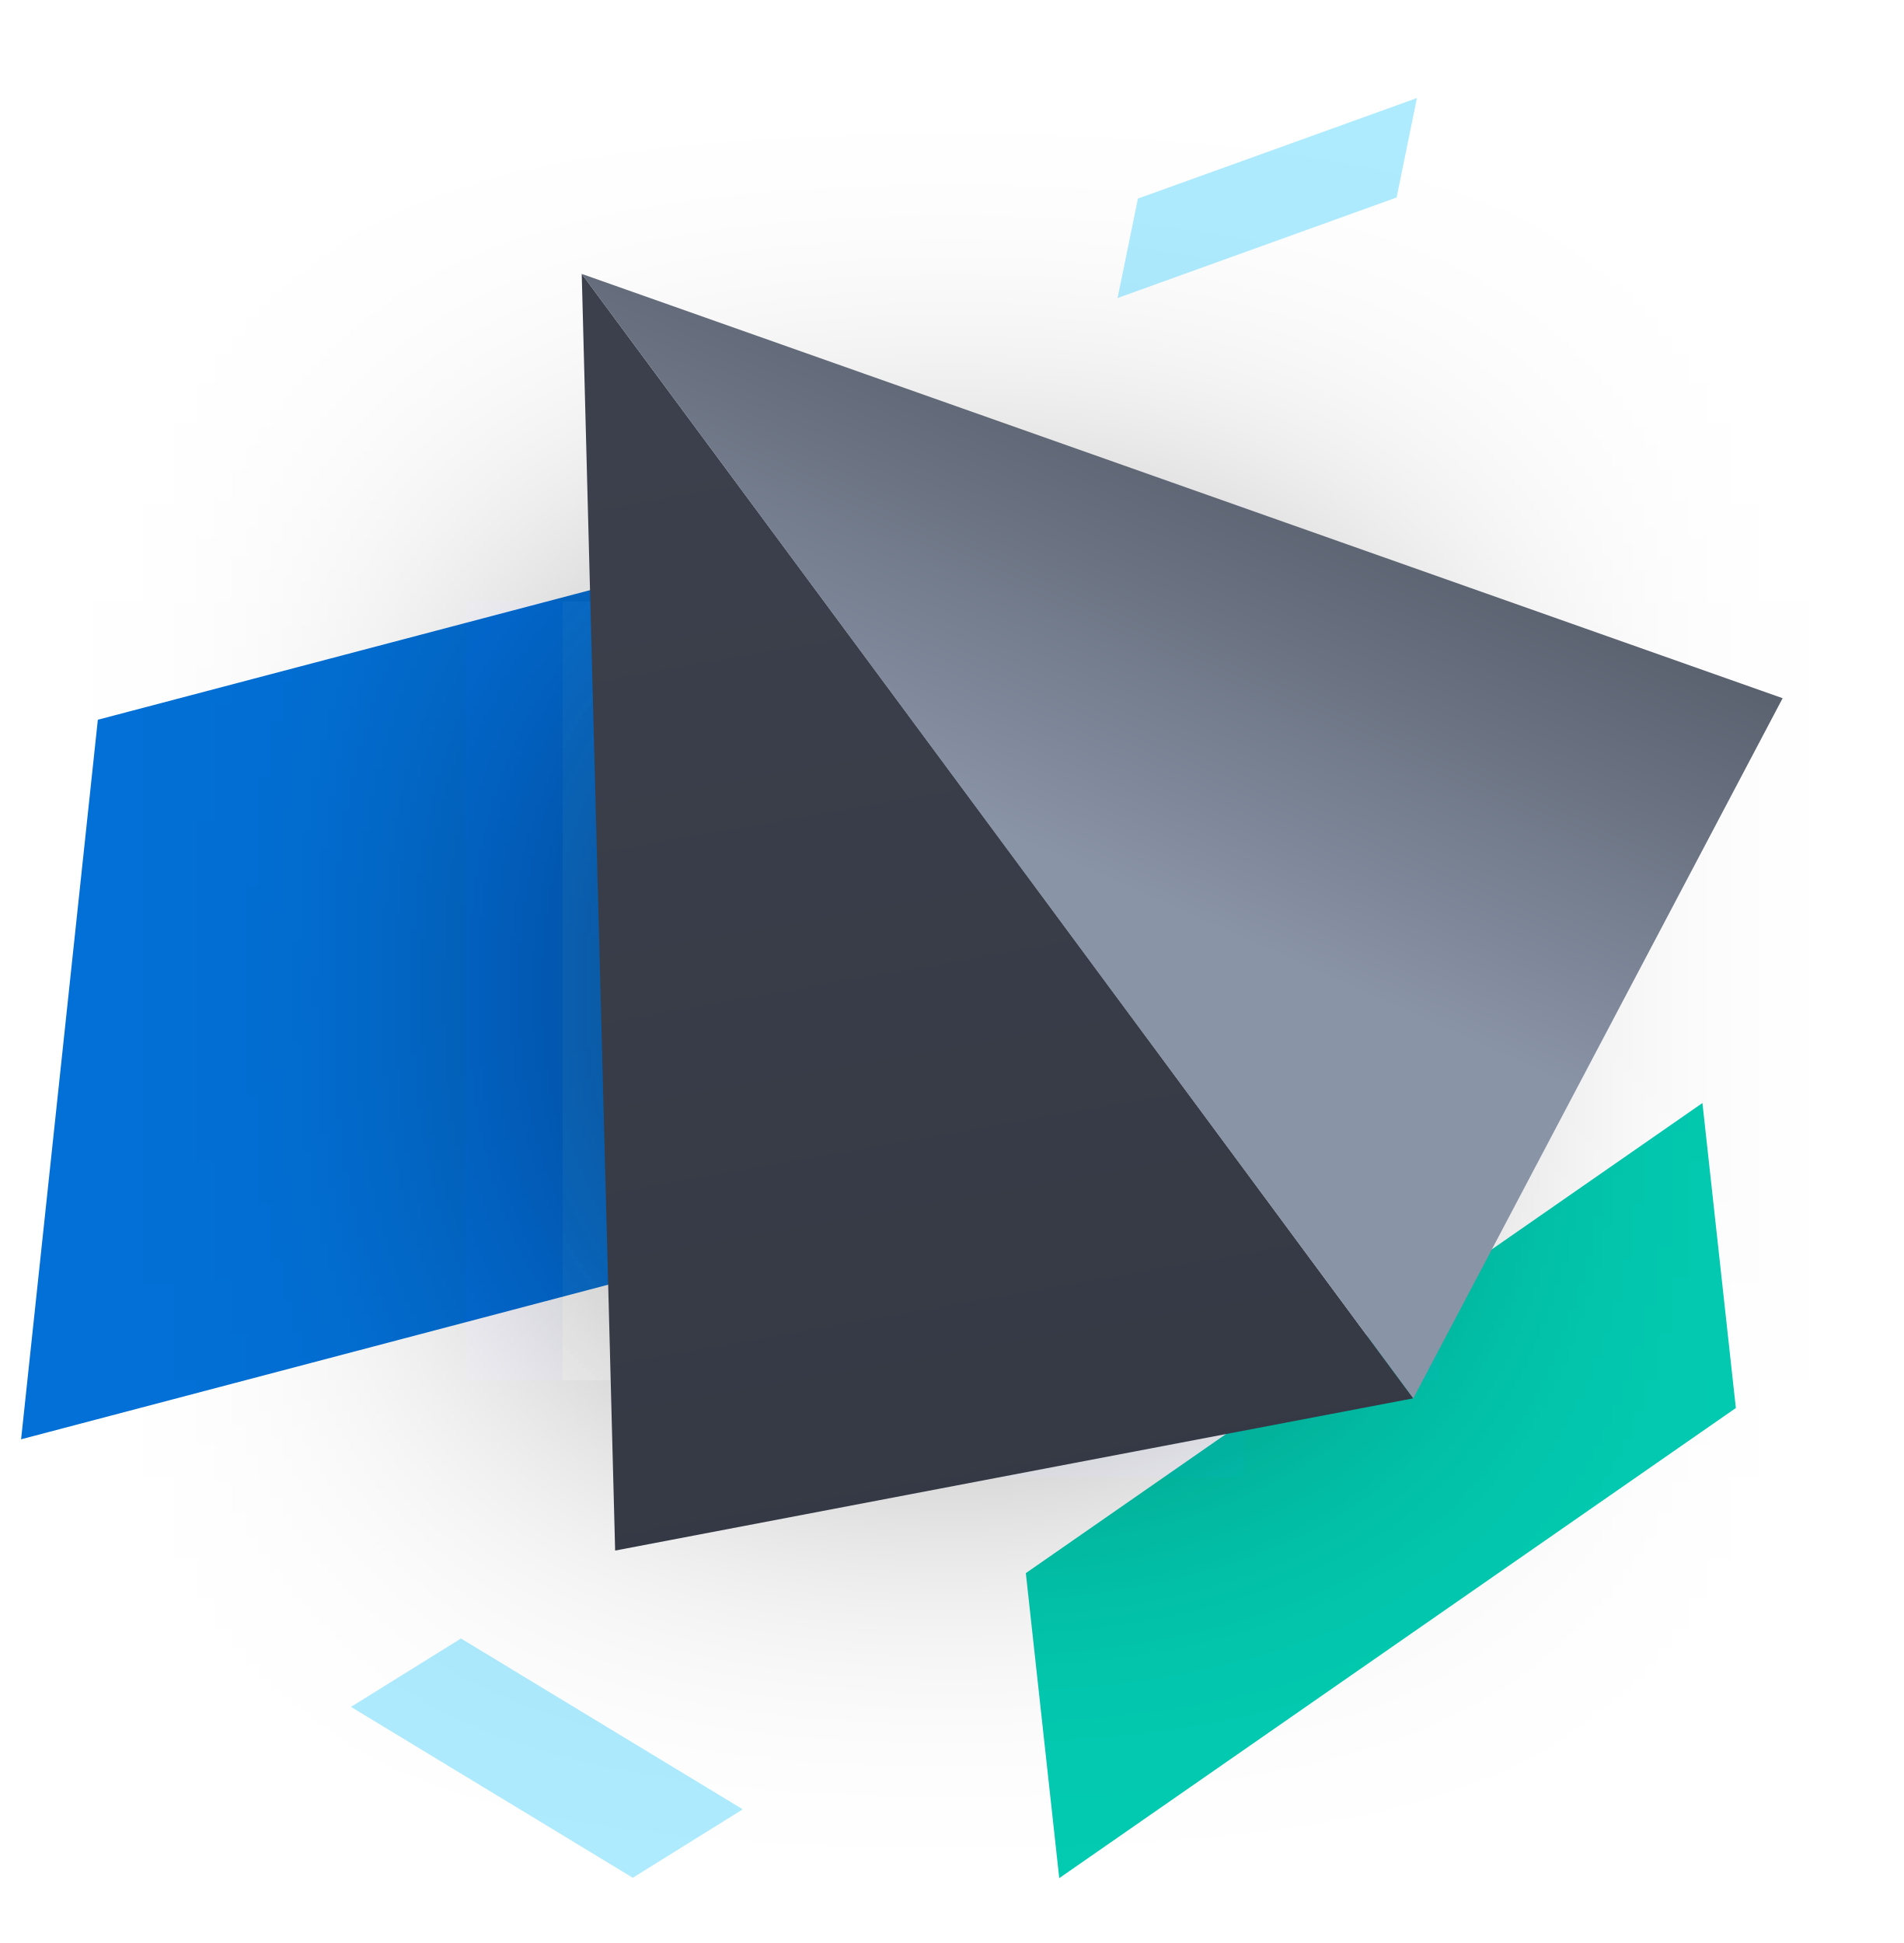
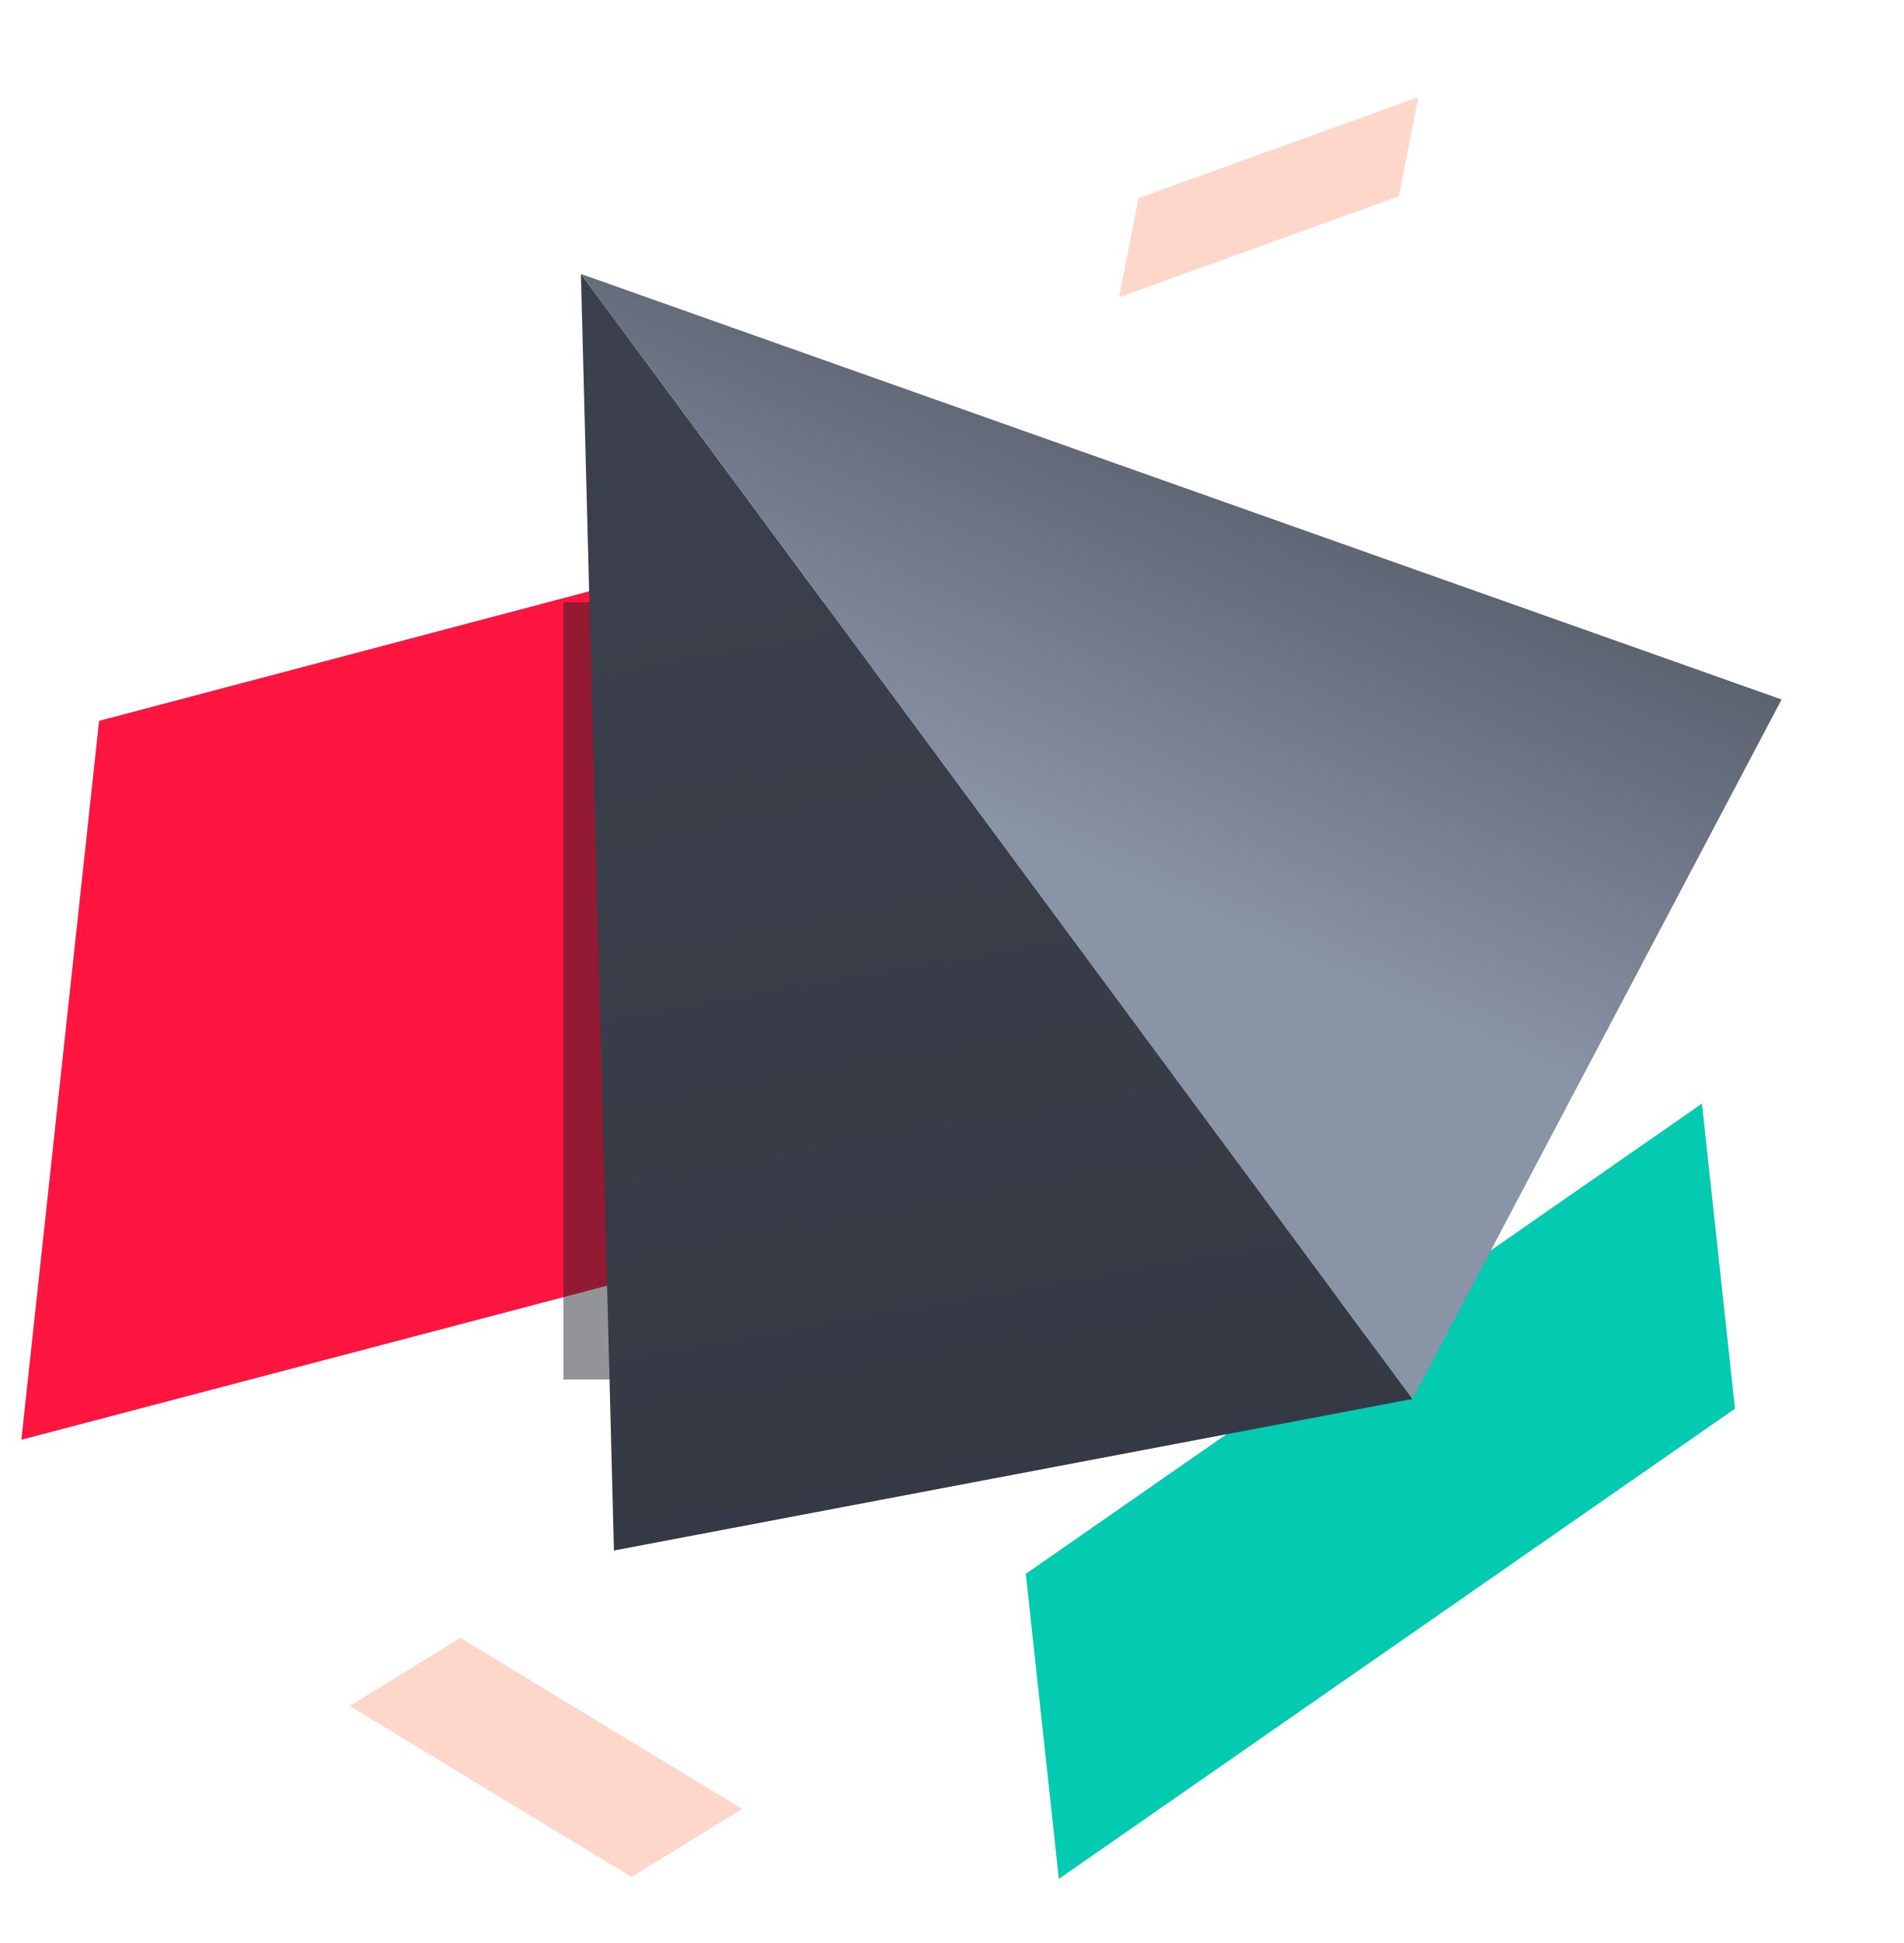
- <svg xmlns="http://www.w3.org/2000/svg" width="98" height="100">
-   <defs>
-     <filter x="-90%" y="-90%" width="280%" height="280%" filterUnits="objectBoundingBox" id="a">
-       <feGaussianBlur stdDeviation="12" in="SourceGraphic" />
-     </filter>
-     <linearGradient x1="49.892%" y1=".428%" x2="24.856%" y2="100%" id="b">
-       <stop stop-color="#3B404C" offset="0%" />
-       <stop stop-color="#333843" offset="100%" />
-     </linearGradient>
-     <linearGradient x1="17.713%" y1="0%" x2="77.754%" y2="68.424%" id="c">
-       <stop stop-color="#2C3039" offset="0%" />
-       <stop stop-color="#8A94A7" offset="100%" />
-     </linearGradient>
-   </defs>
-   <g fill="none" fill-rule="evenodd">
-     <path d="M49.028 61.452L1.086 74.076l3.95-37.033 27.97-7.364c.1 3.076.27 8.387.512 15.934l15.485 15.72.025.119z" fill="#0270D7" />
-     <path fill-opacity=".32" fill="#00BFFB" d="M23.725 84.328l-5.66 3.52 14.505 8.794 5.66-3.522z" />
-     <path fill="#02CBB1" d="M89.345 72.466l-1.72-15.697L52.8 80.964l1.72 15.698z" />
-     <path fill-opacity=".48" fill="#1D2026" filter="url(#a)" d="M44 41h40v40H44z" transform="translate(-15 -10)" />
-     <path fill="url(#b)" d="M37.841 71.977L0 54.169 37.231 0z" transform="rotate(-36 55.277 18.264)" />
-     <path fill="url(#c)" fill-rule="nonzero" transform="scale(-1 1) rotate(36 .538 -153.515)" d="M73.788 71.977L37.229 54 74.4 0z" />
-     <path fill-opacity=".32" fill="#00BFFB" d="M58.57 10.221l-1.048 5.117 14.362-5.174 1.047-5.118z" />
-   </g>
+ <svg xmlns="http://www.w3.org/2000/svg" version="1.1" id="Layer_1" x="0px" y="0px" viewBox="0 0 98 100" style="enable-background:new 0 0 98 100;" xml:space="preserve">
+   <style type="text/css">
+ 	.st0{fill-rule:evenodd;clip-rule:evenodd;fill:#FF1640;}
+ 	.st1{fill-rule:evenodd;clip-rule:evenodd;fill:#FF7E5A;fill-opacity:0.32;}
+ 	.st2{fill-rule:evenodd;clip-rule:evenodd;fill:#02CBB1;}
+ 	.st3{fill-rule:evenodd;clip-rule:evenodd;fill:#1D2026;fill-opacity:0.48;}
+ 	.st4{fill-rule:evenodd;clip-rule:evenodd;fill:url(#SVGID_1_);}
+ 	.st5{fill:url(#SVGID_2_);}
+ </style>
+   <path class="st0" d="M49,61.5L1.1,74.1l4-37l28-7.4c0.1,3.1,0.3,8.4,0.5,15.9L49,61.3C49,61.3,49,61.5,49,61.5z" />
+   <path class="st1" d="M23.7,84.3l-5.7,3.5l14.5,8.8l5.7-3.5L23.7,84.3z" />
+   <path class="st2" d="M89.3,72.5l-1.7-15.7L52.8,81l1.7,15.7L89.3,72.5z" />
+   <path class="st3" d="M29,31h40v40H29V31z" />
+   <linearGradient id="SVGID_1_" gradientUnits="userSpaceOnUse" x1="-204.074" y1="302.957" x2="-204.324" y2="301.962" gradientTransform="matrix(30.614 -22.2424 -42.307 -58.2306 19088.562 13125.848)">
+     <stop offset="0" style="stop-color:#3B404C" />
+     <stop offset="1" style="stop-color:#333843" />
+   </linearGradient>
+   <path class="st4" d="M72.7,72l-41.1,7.8l-1.7-65.7L72.7,72z" />
+   <linearGradient id="SVGID_2_" gradientUnits="userSpaceOnUse" x1="-207.068" y1="303.01" x2="-206.468" y2="302.326" gradientTransform="matrix(-30.072 21.8486 -42.307 -58.2306 6647.44 22164.852)">
+     <stop offset="0" style="stop-color:#2C3039" />
+     <stop offset="1" style="stop-color:#8A94A7" />
+   </linearGradient>
+   <path class="st5" d="M72.7,72l19-36L29.9,14.1L72.7,72z" />
+   <path class="st1" d="M58.6,10.2l-1,5.1l14.4-5.2l1-5.1L58.6,10.2z" />
</svg>
